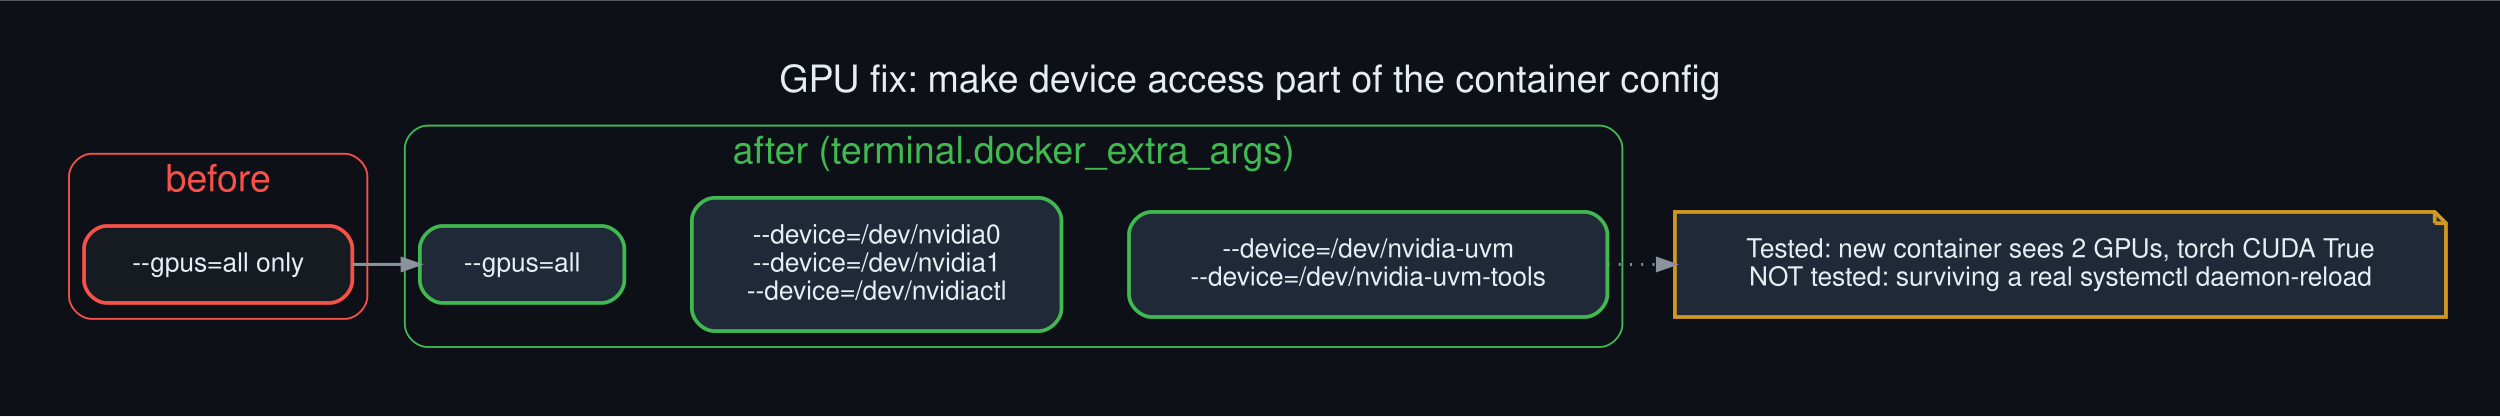
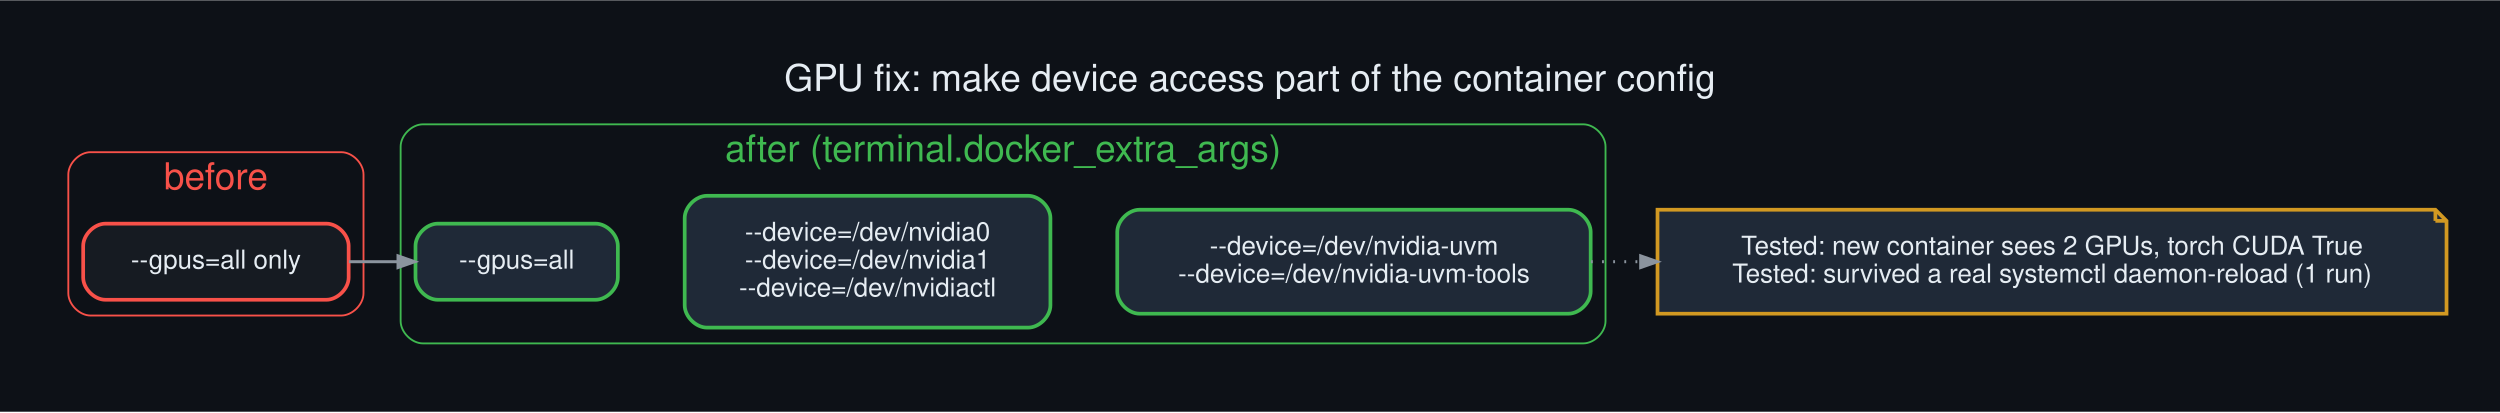
- <svg xmlns="http://www.w3.org/2000/svg" width="1333pt" height="222pt" viewBox="0.00 0.00 1332.60 221.60">
+ <svg xmlns="http://www.w3.org/2000/svg" width="1347pt" height="222pt" viewBox="0.00 0.00 1346.60 221.60">
  <g id="graph0" class="graph" transform="scale(1 1) rotate(0) translate(28.8 192.8)">
-     <polygon fill="#0d1117" stroke="transparent" points="-28.8,28.8 -28.8,-192.8 1303.8,-192.8 1303.8,28.8 -28.8,28.8" />
-     <text text-anchor="middle" x="637.5" y="-144" font-family="Helvetica,sans-Serif" font-size="20.00" fill="#e6edf3">GPU fix: make device access part of the container config</text>
+     <polygon fill="#0d1117" stroke="transparent" points="-28.8,28.8 -28.8,-192.8 1317.8,-192.8 1317.8,28.8 -28.8,28.8" />
+     <text text-anchor="middle" x="644.5" y="-144" font-family="Helvetica,sans-Serif" font-size="20.00" fill="#e6edf3">GPU fix: make device access part of the container config</text>
    <g id="clust1" class="cluster">
      <path fill="#0d1117" stroke="#f85149" d="M20,-23C20,-23 155,-23 155,-23 161,-23 167,-29 167,-35 167,-35 167,-99 167,-99 167,-105 161,-111 155,-111 155,-111 20,-111 20,-111 14,-111 8,-105 8,-99 8,-99 8,-35 8,-35 8,-29 14,-23 20,-23" />
      <text text-anchor="middle" x="87.5" y="-91" font-family="Helvetica,sans-Serif" font-size="20.00" fill="#f85149">before</text>
    </g>
    <g id="clust2" class="cluster">
      <path fill="#0d1117" stroke="#3fb950" d="M199,-8C199,-8 824,-8 824,-8 830,-8 836,-14 836,-20 836,-20 836,-114 836,-114 836,-120 830,-126 824,-126 824,-126 199,-126 199,-126 193,-126 187,-120 187,-114 187,-114 187,-20 187,-20 187,-14 193,-8 199,-8" />
      <text text-anchor="middle" x="511.5" y="-106" font-family="Helvetica,sans-Serif" font-size="20.00" fill="#3fb950">after (terminal.docker_extra_args)</text>
    </g>
    <g id="node1" class="node">
      <path fill="#161b22" stroke="#f85149" stroke-width="2" d="M147,-72.5C147,-72.5 28,-72.5 28,-72.5 22,-72.5 16,-66.5 16,-60.5 16,-60.5 16,-43.5 16,-43.5 16,-37.5 22,-31.5 28,-31.5 28,-31.5 147,-31.5 147,-31.5 153,-31.5 159,-37.5 159,-43.5 159,-43.5 159,-60.5 159,-60.5 159,-66.5 153,-72.5 147,-72.5" />
      <text text-anchor="middle" x="87.5" y="-48.3" font-family="Helvetica,sans-Serif" font-size="14.00" fill="#e6edf3">--gpus=all only</text>
    </g>
    <g id="node2" class="node">
      <path fill="#1f2937" stroke="#3fb950" stroke-width="2" d="M292,-72.5C292,-72.5 207,-72.5 207,-72.5 201,-72.5 195,-66.5 195,-60.5 195,-60.5 195,-43.5 195,-43.5 195,-37.5 201,-31.5 207,-31.5 207,-31.5 292,-31.5 292,-31.5 298,-31.5 304,-37.5 304,-43.5 304,-43.5 304,-60.5 304,-60.5 304,-66.5 298,-72.5 292,-72.5" />
      <text text-anchor="middle" x="249.5" y="-48.3" font-family="Helvetica,sans-Serif" font-size="14.00" fill="#e6edf3">--gpus=all</text>
    </g>
    <g id="edge1" class="edge">
      <path fill="none" stroke="#8b949e" stroke-width="1.6" d="M159.14,-52C167.87,-52 176.75,-52 185.36,-52" />
      <polygon fill="#8b949e" stroke="#8b949e" stroke-width="1.6" points="185.58,-55.15 194.58,-52 185.58,-48.85 185.58,-55.15" />
    </g>
    <g id="node3" class="node">
      <path fill="#1f2937" stroke="#3fb950" stroke-width="2" d="M525,-87.5C525,-87.5 352,-87.5 352,-87.5 346,-87.5 340,-81.5 340,-75.5 340,-75.5 340,-28.5 340,-28.5 340,-22.5 346,-16.5 352,-16.5 352,-16.5 525,-16.5 525,-16.5 531,-16.5 537,-22.5 537,-28.5 537,-28.5 537,-75.5 537,-75.5 537,-81.5 531,-87.5 525,-87.5" />
      <text text-anchor="middle" x="438.5" y="-63.3" font-family="Helvetica,sans-Serif" font-size="14.00" fill="#e6edf3">--device=/dev/nvidia0</text>
      <text text-anchor="middle" x="438.5" y="-48.3" font-family="Helvetica,sans-Serif" font-size="14.00" fill="#e6edf3">--device=/dev/nvidia1</text>
      <text text-anchor="middle" x="438.5" y="-33.3" font-family="Helvetica,sans-Serif" font-size="14.00" fill="#e6edf3">--device=/dev/nvidiactl</text>
    </g>
    <g id="node4" class="node">
      <path fill="#1f2937" stroke="#3fb950" stroke-width="2" d="M816,-80C816,-80 585,-80 585,-80 579,-80 573,-74 573,-68 573,-68 573,-36 573,-36 573,-30 579,-24 585,-24 585,-24 816,-24 816,-24 822,-24 828,-30 828,-36 828,-36 828,-68 828,-68 828,-74 822,-80 816,-80" />
      <text text-anchor="middle" x="700.5" y="-55.8" font-family="Helvetica,sans-Serif" font-size="14.00" fill="#e6edf3">--device=/dev/nvidia-uvm</text>
      <text text-anchor="middle" x="700.5" y="-40.8" font-family="Helvetica,sans-Serif" font-size="14.00" fill="#e6edf3">--device=/dev/nvidia-uvm-tools</text>
    </g>
    <g id="node5" class="node">
-       <polygon fill="#1f2937" stroke="#d29922" stroke-width="2" points="1269,-80 864,-80 864,-24 1275,-24 1275,-74 1269,-80" />
-       <polyline fill="none" stroke="#d29922" stroke-width="2" points="1269,-80 1269,-74 " />
-       <polyline fill="none" stroke="#d29922" stroke-width="2" points="1275,-74 1269,-74 " />
-       <text text-anchor="middle" x="1069.5" y="-55.8" font-family="Helvetica,sans-Serif" font-size="14.00" fill="#e6edf3">Tested: new container sees 2 GPUs, torch CUDA True</text>
-       <text text-anchor="middle" x="1069.5" y="-40.8" font-family="Helvetica,sans-Serif" font-size="14.00" fill="#e6edf3">NOT tested: surviving a real systemctl daemon-reload</text>
+       <polygon fill="#1f2937" stroke="#d29922" stroke-width="2" points="1283,-80 864,-80 864,-24 1289,-24 1289,-74 1283,-80" />
+       <polyline fill="none" stroke="#d29922" stroke-width="2" points="1283,-80 1283,-74 " />
+       <polyline fill="none" stroke="#d29922" stroke-width="2" points="1289,-74 1283,-74 " />
+       <text text-anchor="middle" x="1076.5" y="-55.8" font-family="Helvetica,sans-Serif" font-size="14.00" fill="#e6edf3">Tested: new container sees 2 GPUs, torch CUDA True</text>
+       <text text-anchor="middle" x="1076.5" y="-40.8" font-family="Helvetica,sans-Serif" font-size="14.00" fill="#e6edf3">Tested: survived a real systemctl daemon-reload (1 run)</text>
    </g>
    <g id="edge4" class="edge">
-       <path fill="none" stroke="#8b949e" stroke-width="1.6" stroke-dasharray="1,5" d="M828.06,-52C836.76,-52 845.66,-52 854.65,-52" />
-       <polygon fill="#8b949e" stroke="#8b949e" stroke-width="1.6" points="854.68,-55.15 863.68,-52 854.68,-48.85 854.68,-55.15" />
+       <path fill="none" stroke="#8b949e" stroke-width="1.6" stroke-dasharray="1,5" d="M828.12,-52C836.86,-52 845.8,-52 854.85,-52" />
+       <polygon fill="#8b949e" stroke="#8b949e" stroke-width="1.6" points="854.93,-55.15 863.93,-52 854.93,-48.85 854.93,-55.15" />
    </g>
  </g>
</svg>
